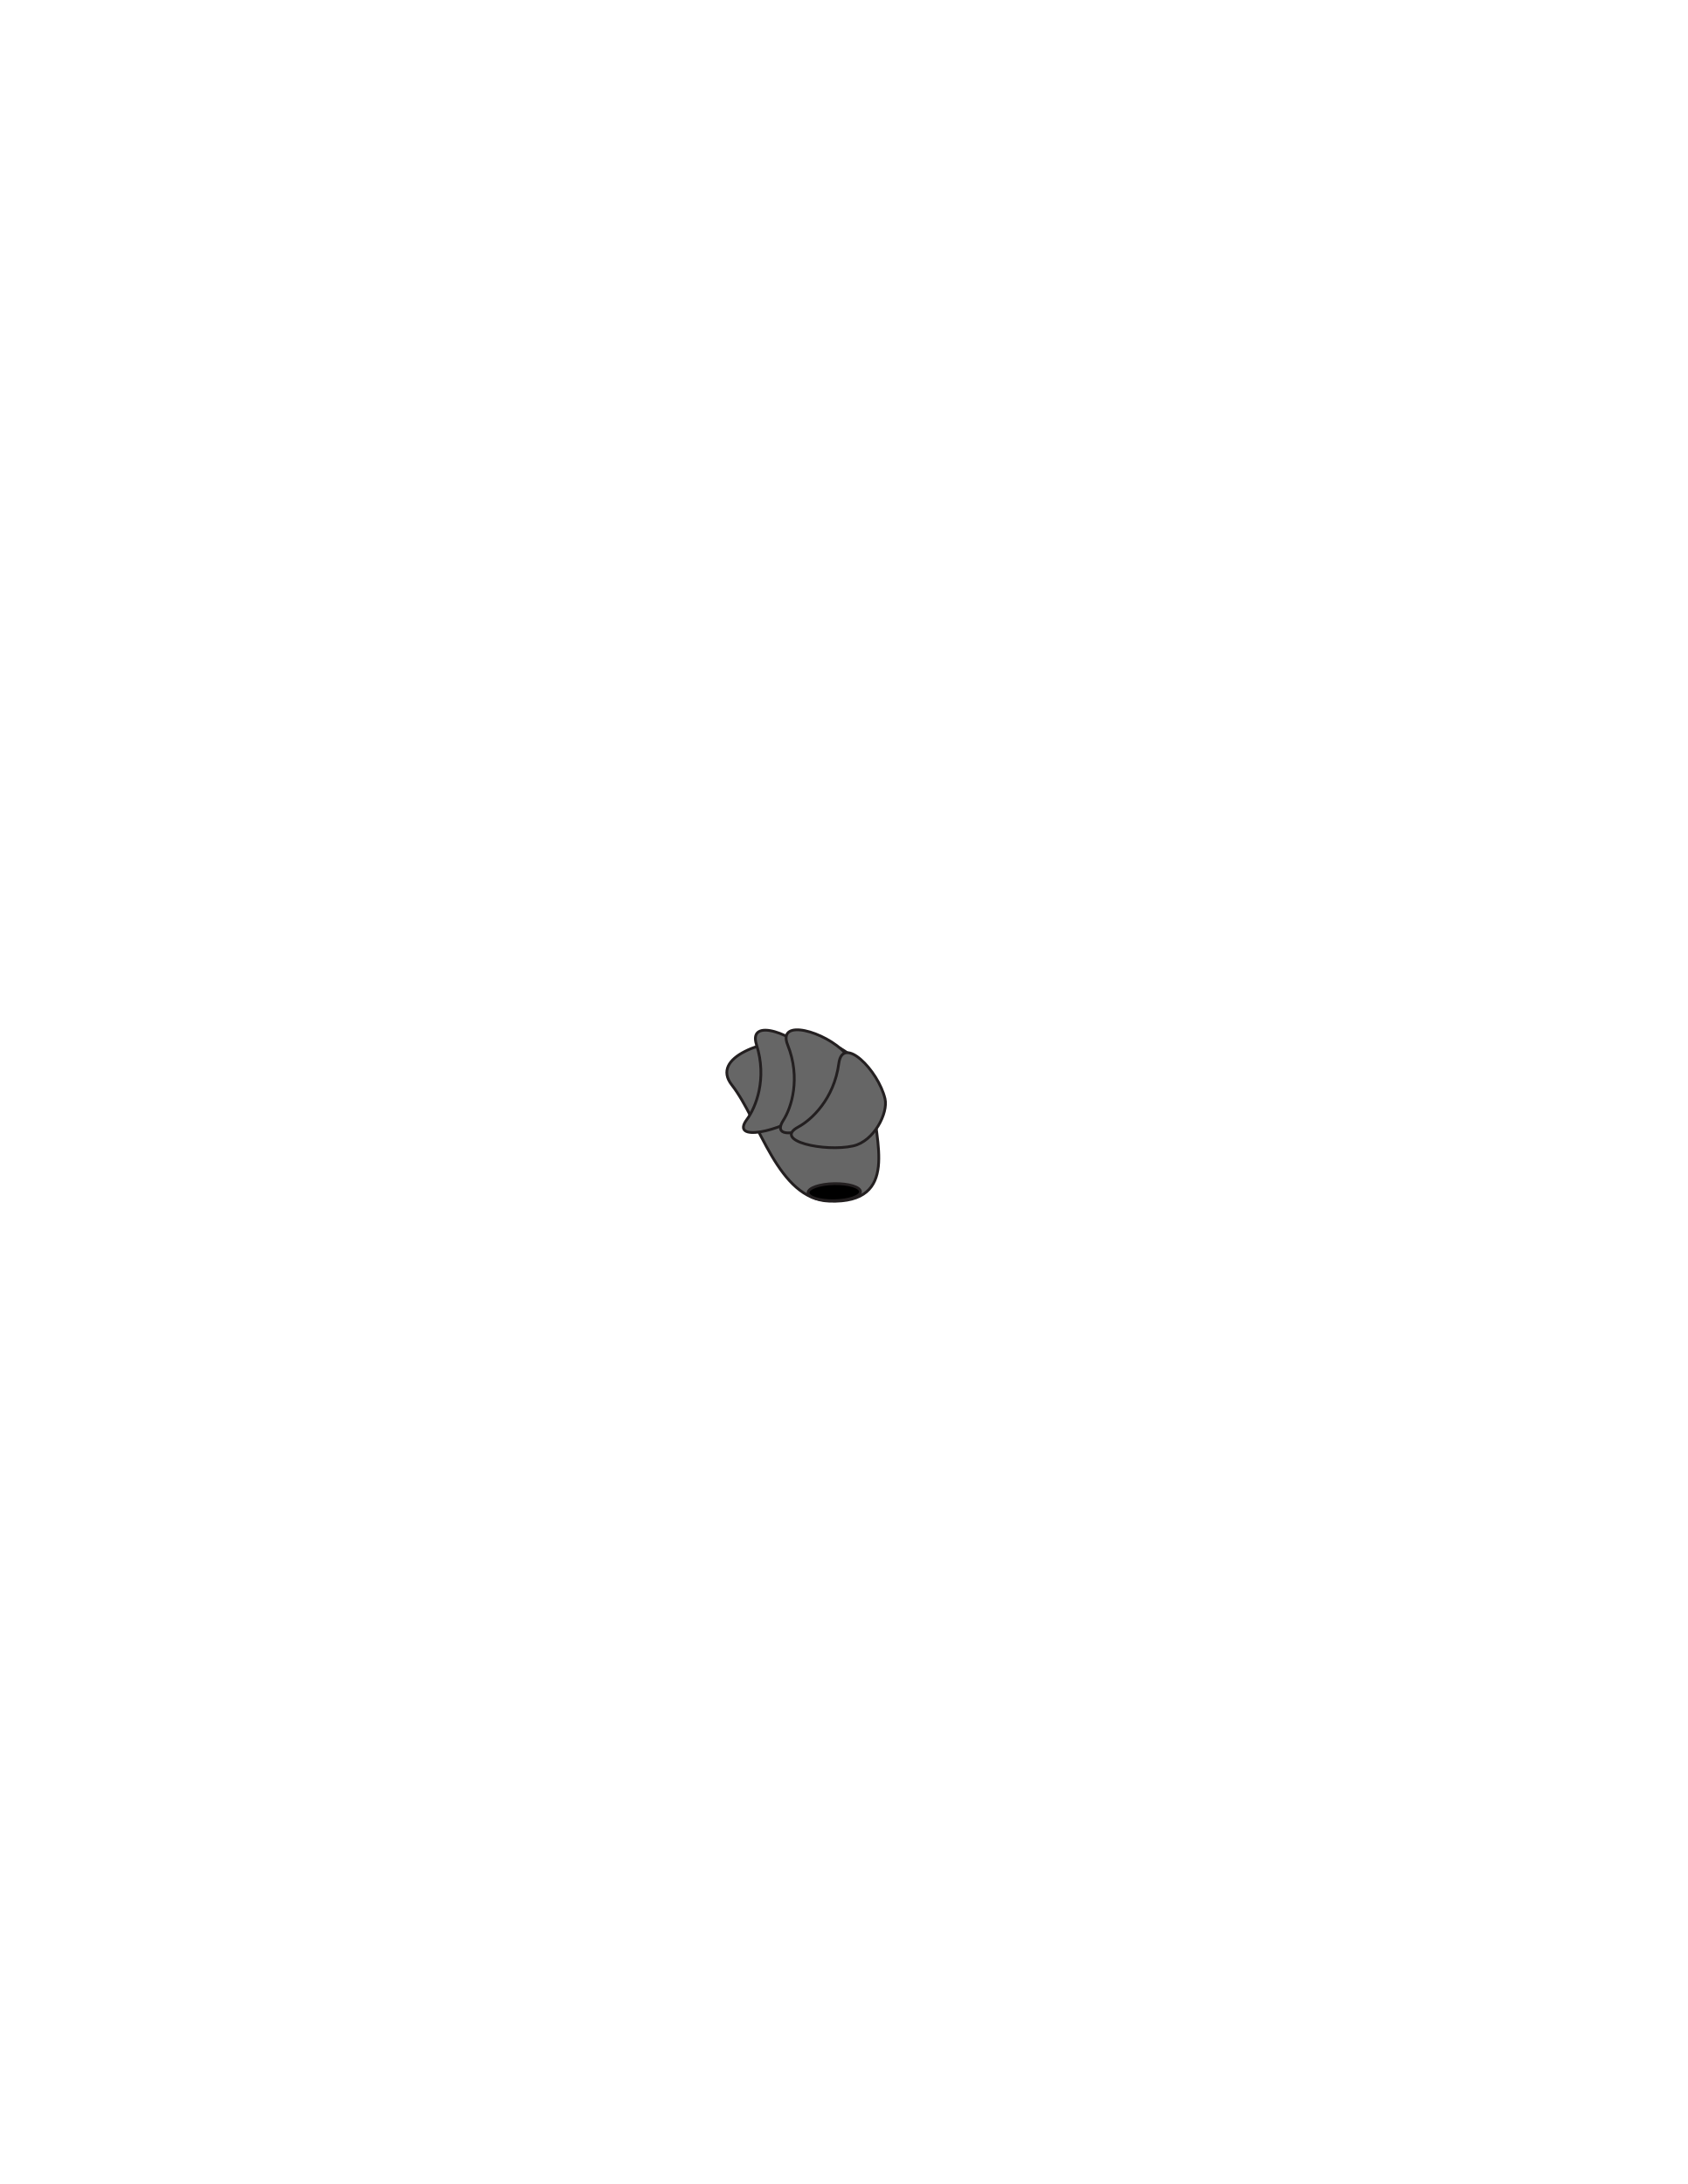
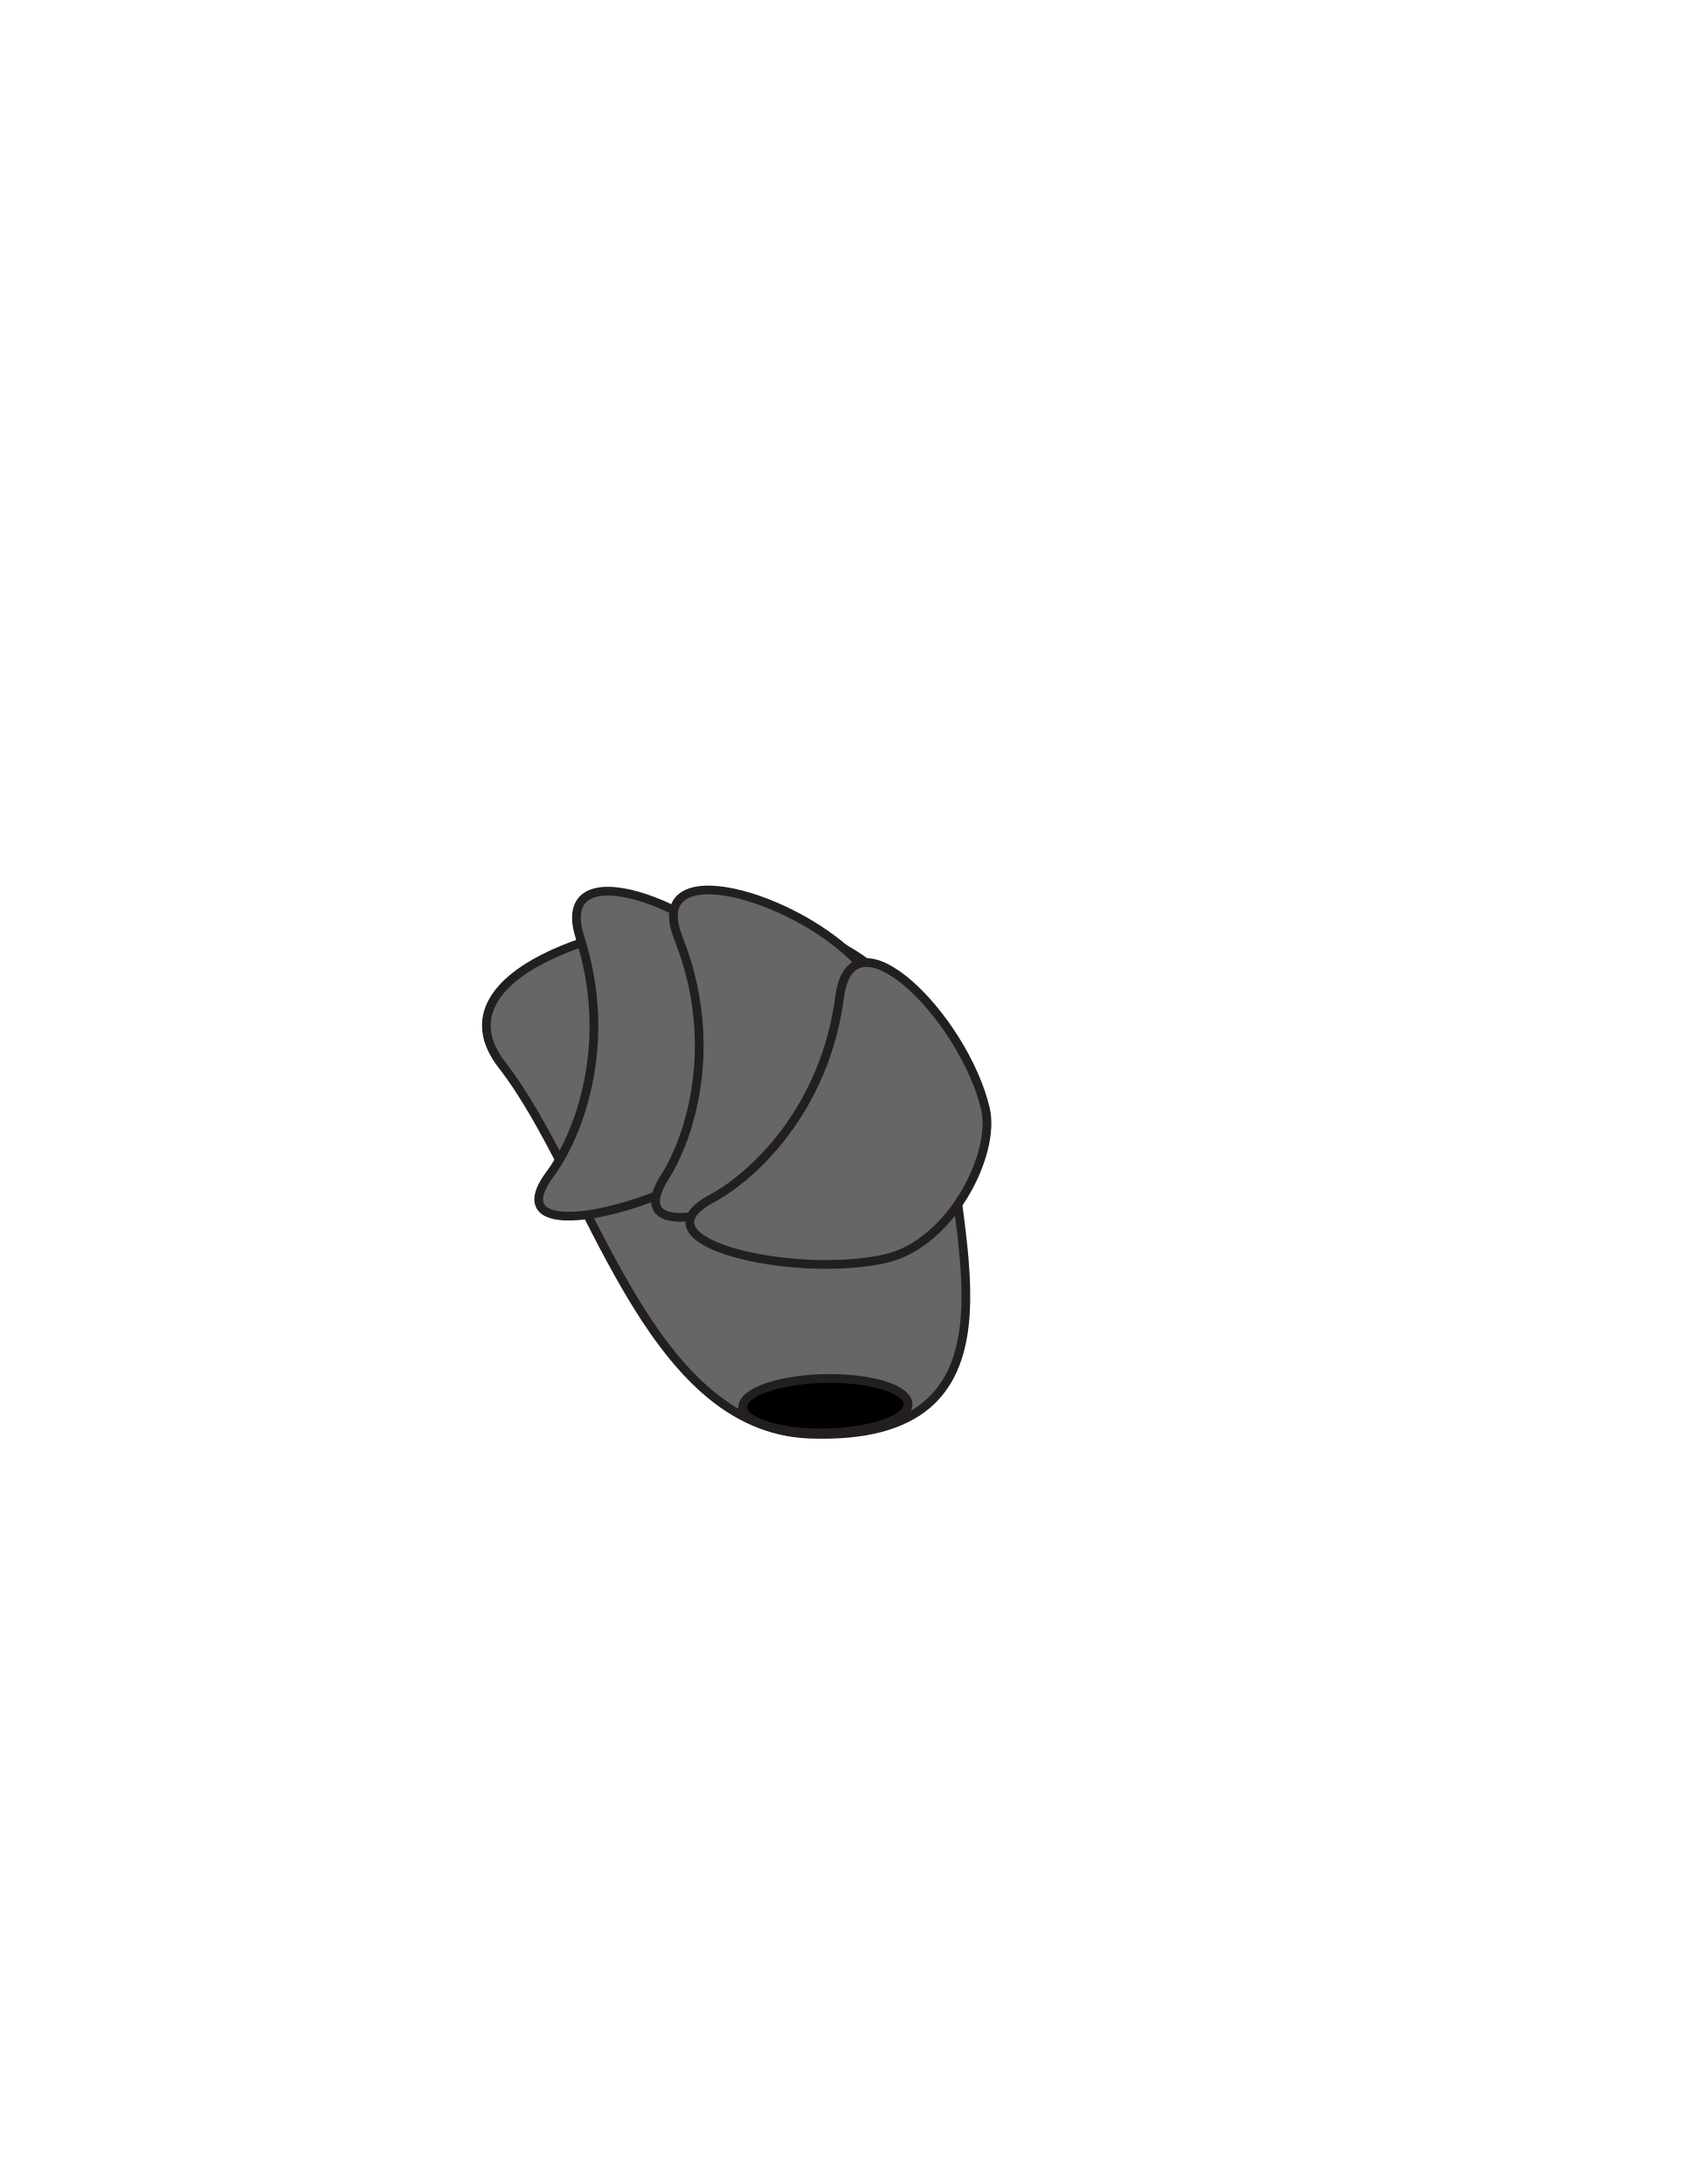
<svg xmlns="http://www.w3.org/2000/svg" version="1.1" id="Layer_1" x="0px" y="0px" width="612px" height="792px" viewBox="0 0 612 792" enable-background="new 0 0 612 792" xml:space="preserve">
-   <rect x="263.5" y="357.651" fill-opacity="0" fill="#231F20" width="81" height="78.206" />
-   <path id="PRIMARY_7_" fill="#666666" stroke="#231F20" stroke-miterlimit="10" d="M265.355,393.458  c10.24,13.088,16.572,41.466,35.395,42.131c25.813,0.911,16.117-22.581,16.117-35.491c0-12.908-11.414-23.374-25.492-23.374  S257.4,383.291,265.355,393.458z" />
-   <path id="PRIMARY_6_" fill="#666666" stroke="#231F20" stroke-miterlimit="10" d="M270.844,405.916  c-6.367,8.544,12.485,4.275,20.914-2.246c6.139-4.752,6.439-16.288,3.148-20.413c-6.646-8.331-23.858-14.562-20.611-4.411  C278.256,391.228,274.027,401.643,270.844,405.916z" />
-   <path id="PRIMARY_5_" fill="#666666" stroke="#231F20" stroke-miterlimit="10" d="M284.072,406.189  c-5.752,8.972,12.754,3.387,20.703-3.711c5.791-5.172,5.278-16.701,1.705-20.584c-7.214-7.843-24.824-12.848-20.871-2.951  C290.432,391.017,286.945,401.703,284.072,406.189z" />
-   <path id="PRIMARY_4_" fill="#666666" stroke="#231F20" stroke-miterlimit="10" d="M289.473,408.668  c-9.406,5.012,9.467,9.195,19.87,6.893c7.582-1.678,12.775-11.982,11.559-17.117c-2.455-10.37-15.363-23.349-16.758-12.784  C302.442,398.547,294.174,406.162,289.473,408.668z" />
-   <path stroke="#231F20" stroke-miterlimit="10" d="M293.008,432.512c0.029,1.713,4.301,3.021,9.546,2.922s9.476-1.566,9.454-3.28  c-0.029-1.714-4.302-3.021-9.547-2.923C297.216,429.33,292.985,430.799,293.008,432.512z" />
+   <rect x="176.231" y="272.577" fill-opacity="0" fill="#231F20" width="255.538" height="248.354" />
+   <path id="PRIMARY_7_" fill="#666666" stroke="#231F20" stroke-width="3.165" stroke-miterlimit="10" d="M182.085,386.286  c32.306,41.563,52.282,131.681,111.662,133.793c81.433,2.894,50.847-71.71,50.847-112.708c0-40.991-36.01-74.226-80.423-74.226  C219.757,333.146,156.988,353.998,182.085,386.286z" />
+   <path id="PRIMARY_6_" fill="#666666" stroke="#231F20" stroke-width="3.165" stroke-miterlimit="10" d="M199.399,425.849  c-20.087,27.133,39.389,13.577,65.979-7.133c19.366-15.091,20.315-51.726,9.933-64.823c-20.968-26.455-75.268-46.242-65.024-14.008  C222.783,379.205,209.442,412.277,199.399,425.849z" />
+   <path id="PRIMARY_5_" fill="#666666" stroke="#231F20" stroke-width="3.165" stroke-miterlimit="10" d="M241.132,426.717  c-18.146,28.491,40.236,10.755,65.313-11.784c18.268-16.425,16.65-53.037,5.379-65.368c-22.76-24.906-78.314-40.8-65.843-9.371  C261.195,378.533,250.196,412.47,241.132,426.717z" />
+   <path id="PRIMARY_4_" fill="#666666" stroke="#231F20" stroke-width="3.165" stroke-miterlimit="10" d="M258.169,434.588  c-29.675,15.915,29.866,29.201,62.686,21.889c23.92-5.328,40.304-38.053,36.465-54.358c-7.745-32.931-48.468-74.148-52.869-40.598  C299.084,402.447,273,426.63,258.169,434.588z" />
+   <path stroke="#231F20" stroke-width="3.165" stroke-miterlimit="10" d="M269.322,510.307c0.093,5.439,13.568,9.596,30.117,9.279  c16.548-0.316,29.895-4.975,29.824-10.417c-0.092-5.442-13.571-9.595-30.118-9.282C282.597,500.203,269.251,504.867,269.322,510.307  z" />
</svg>
